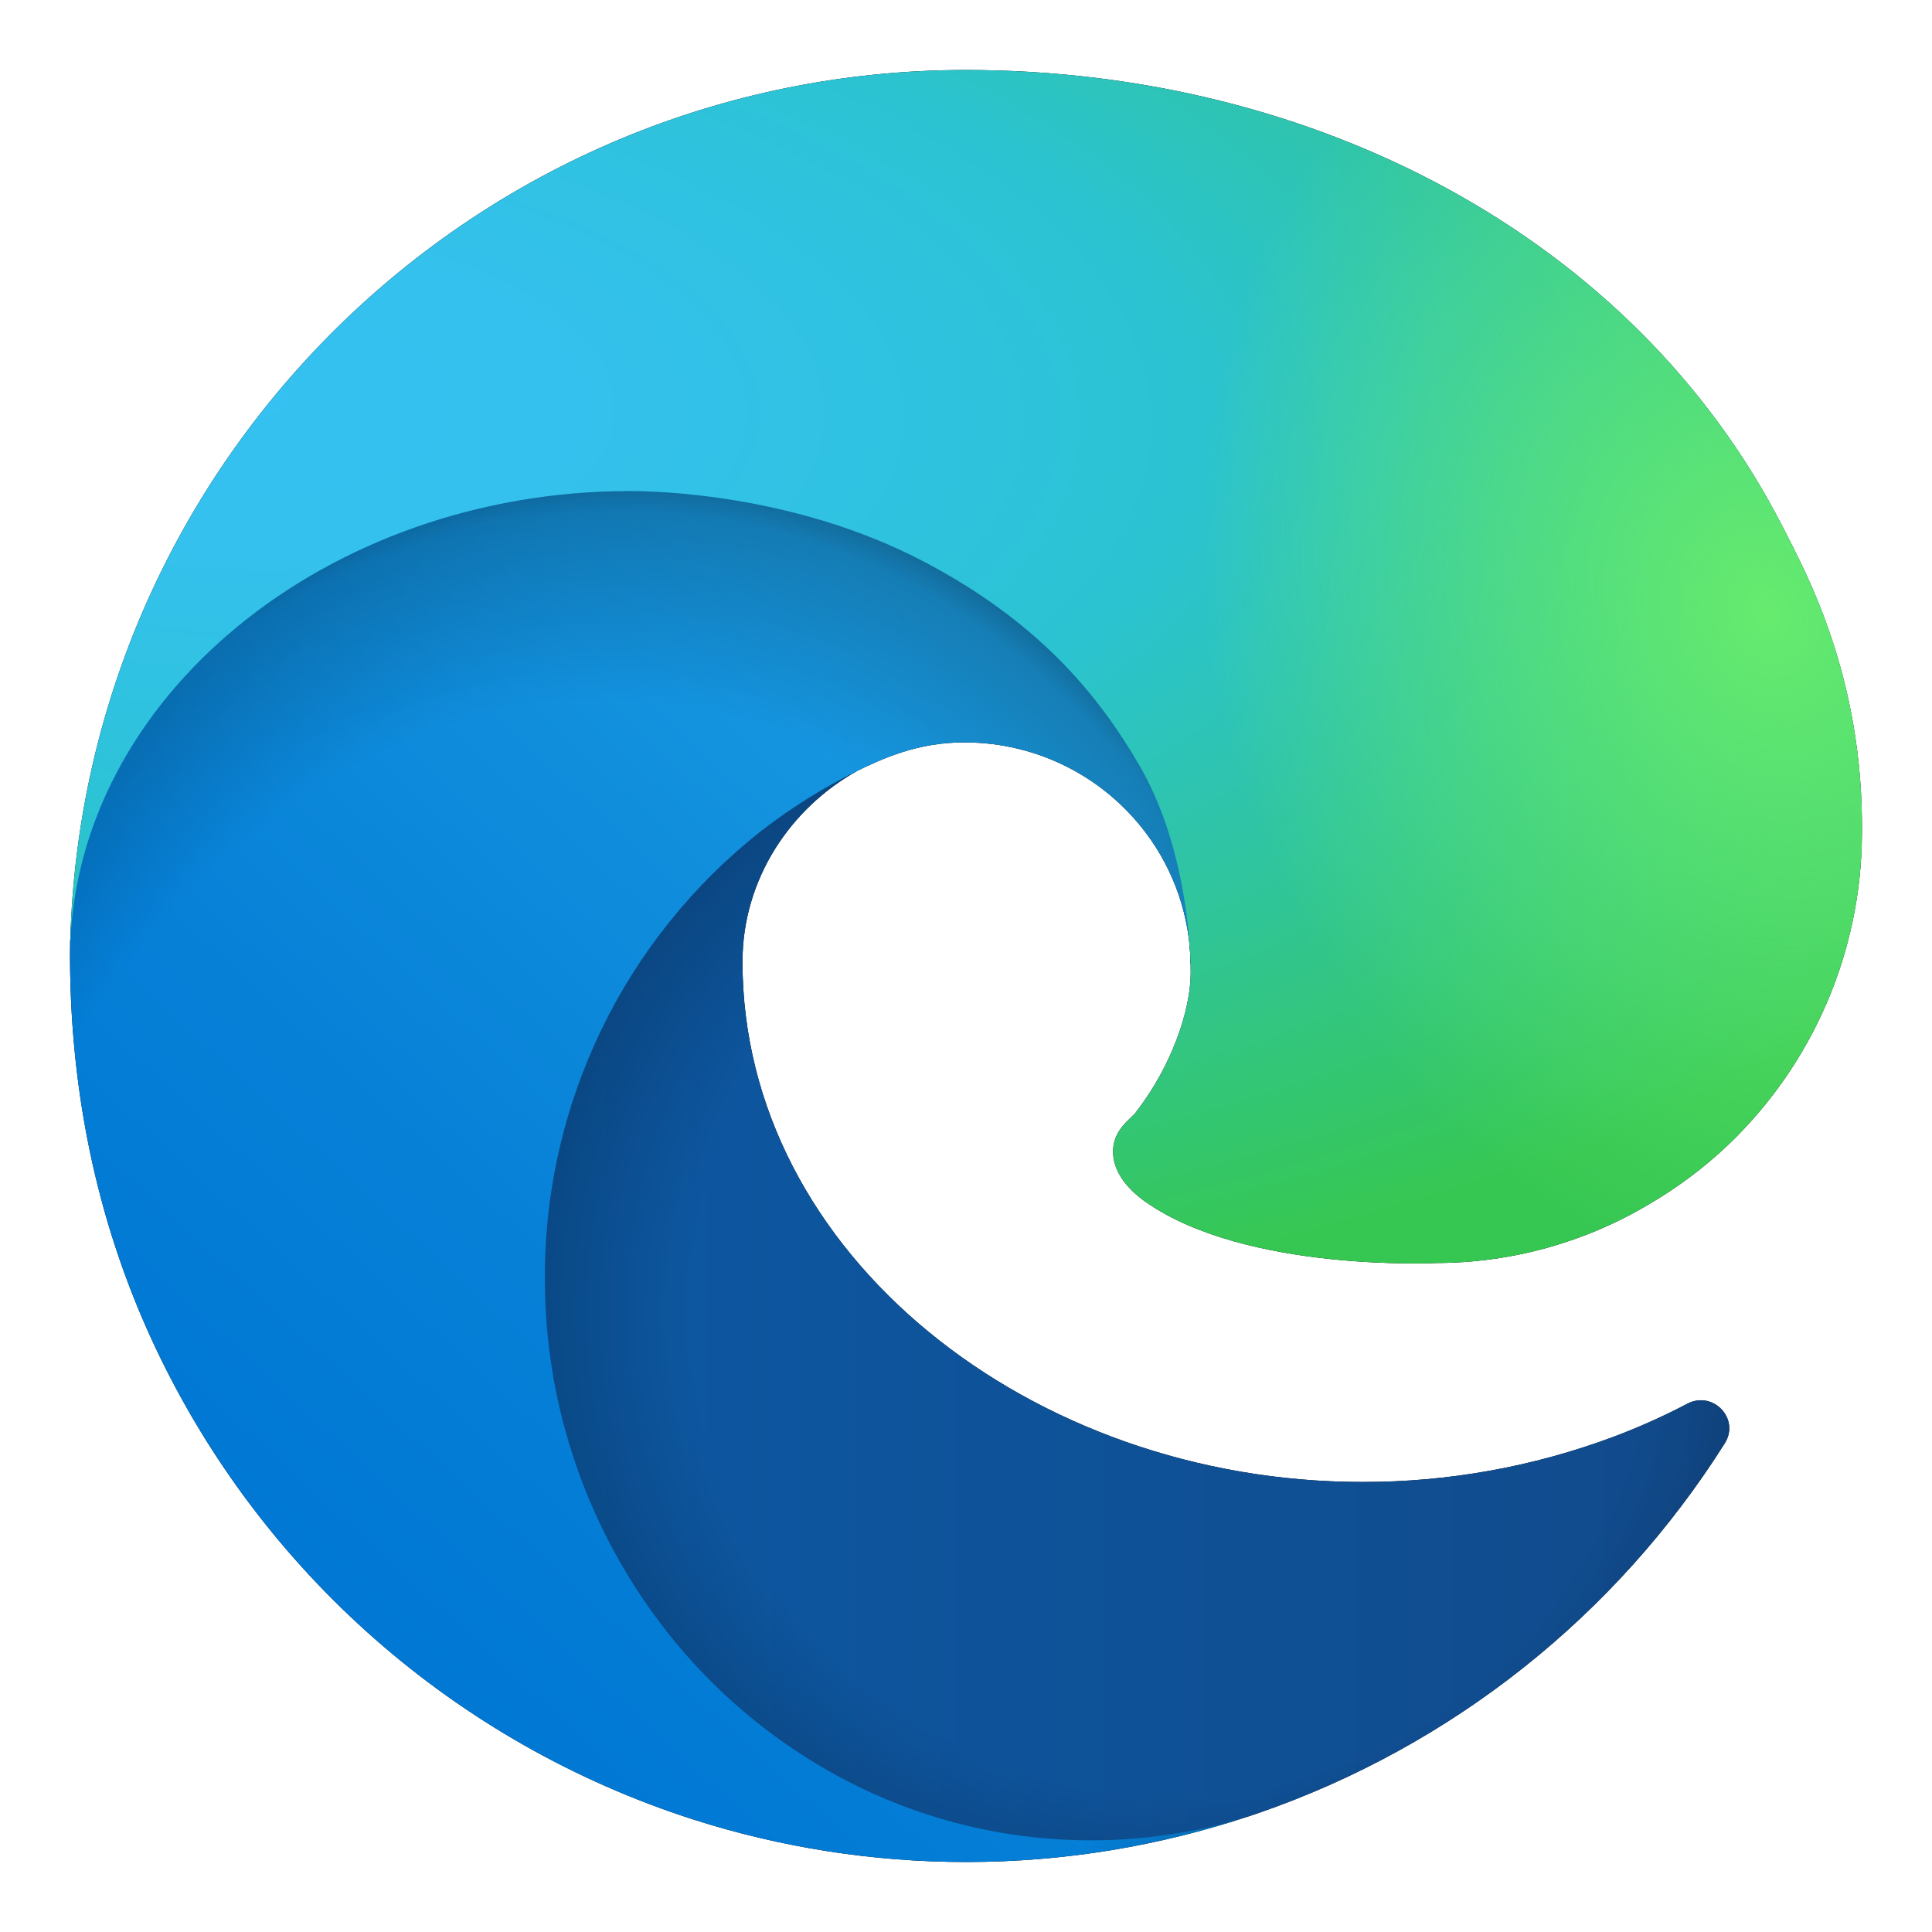
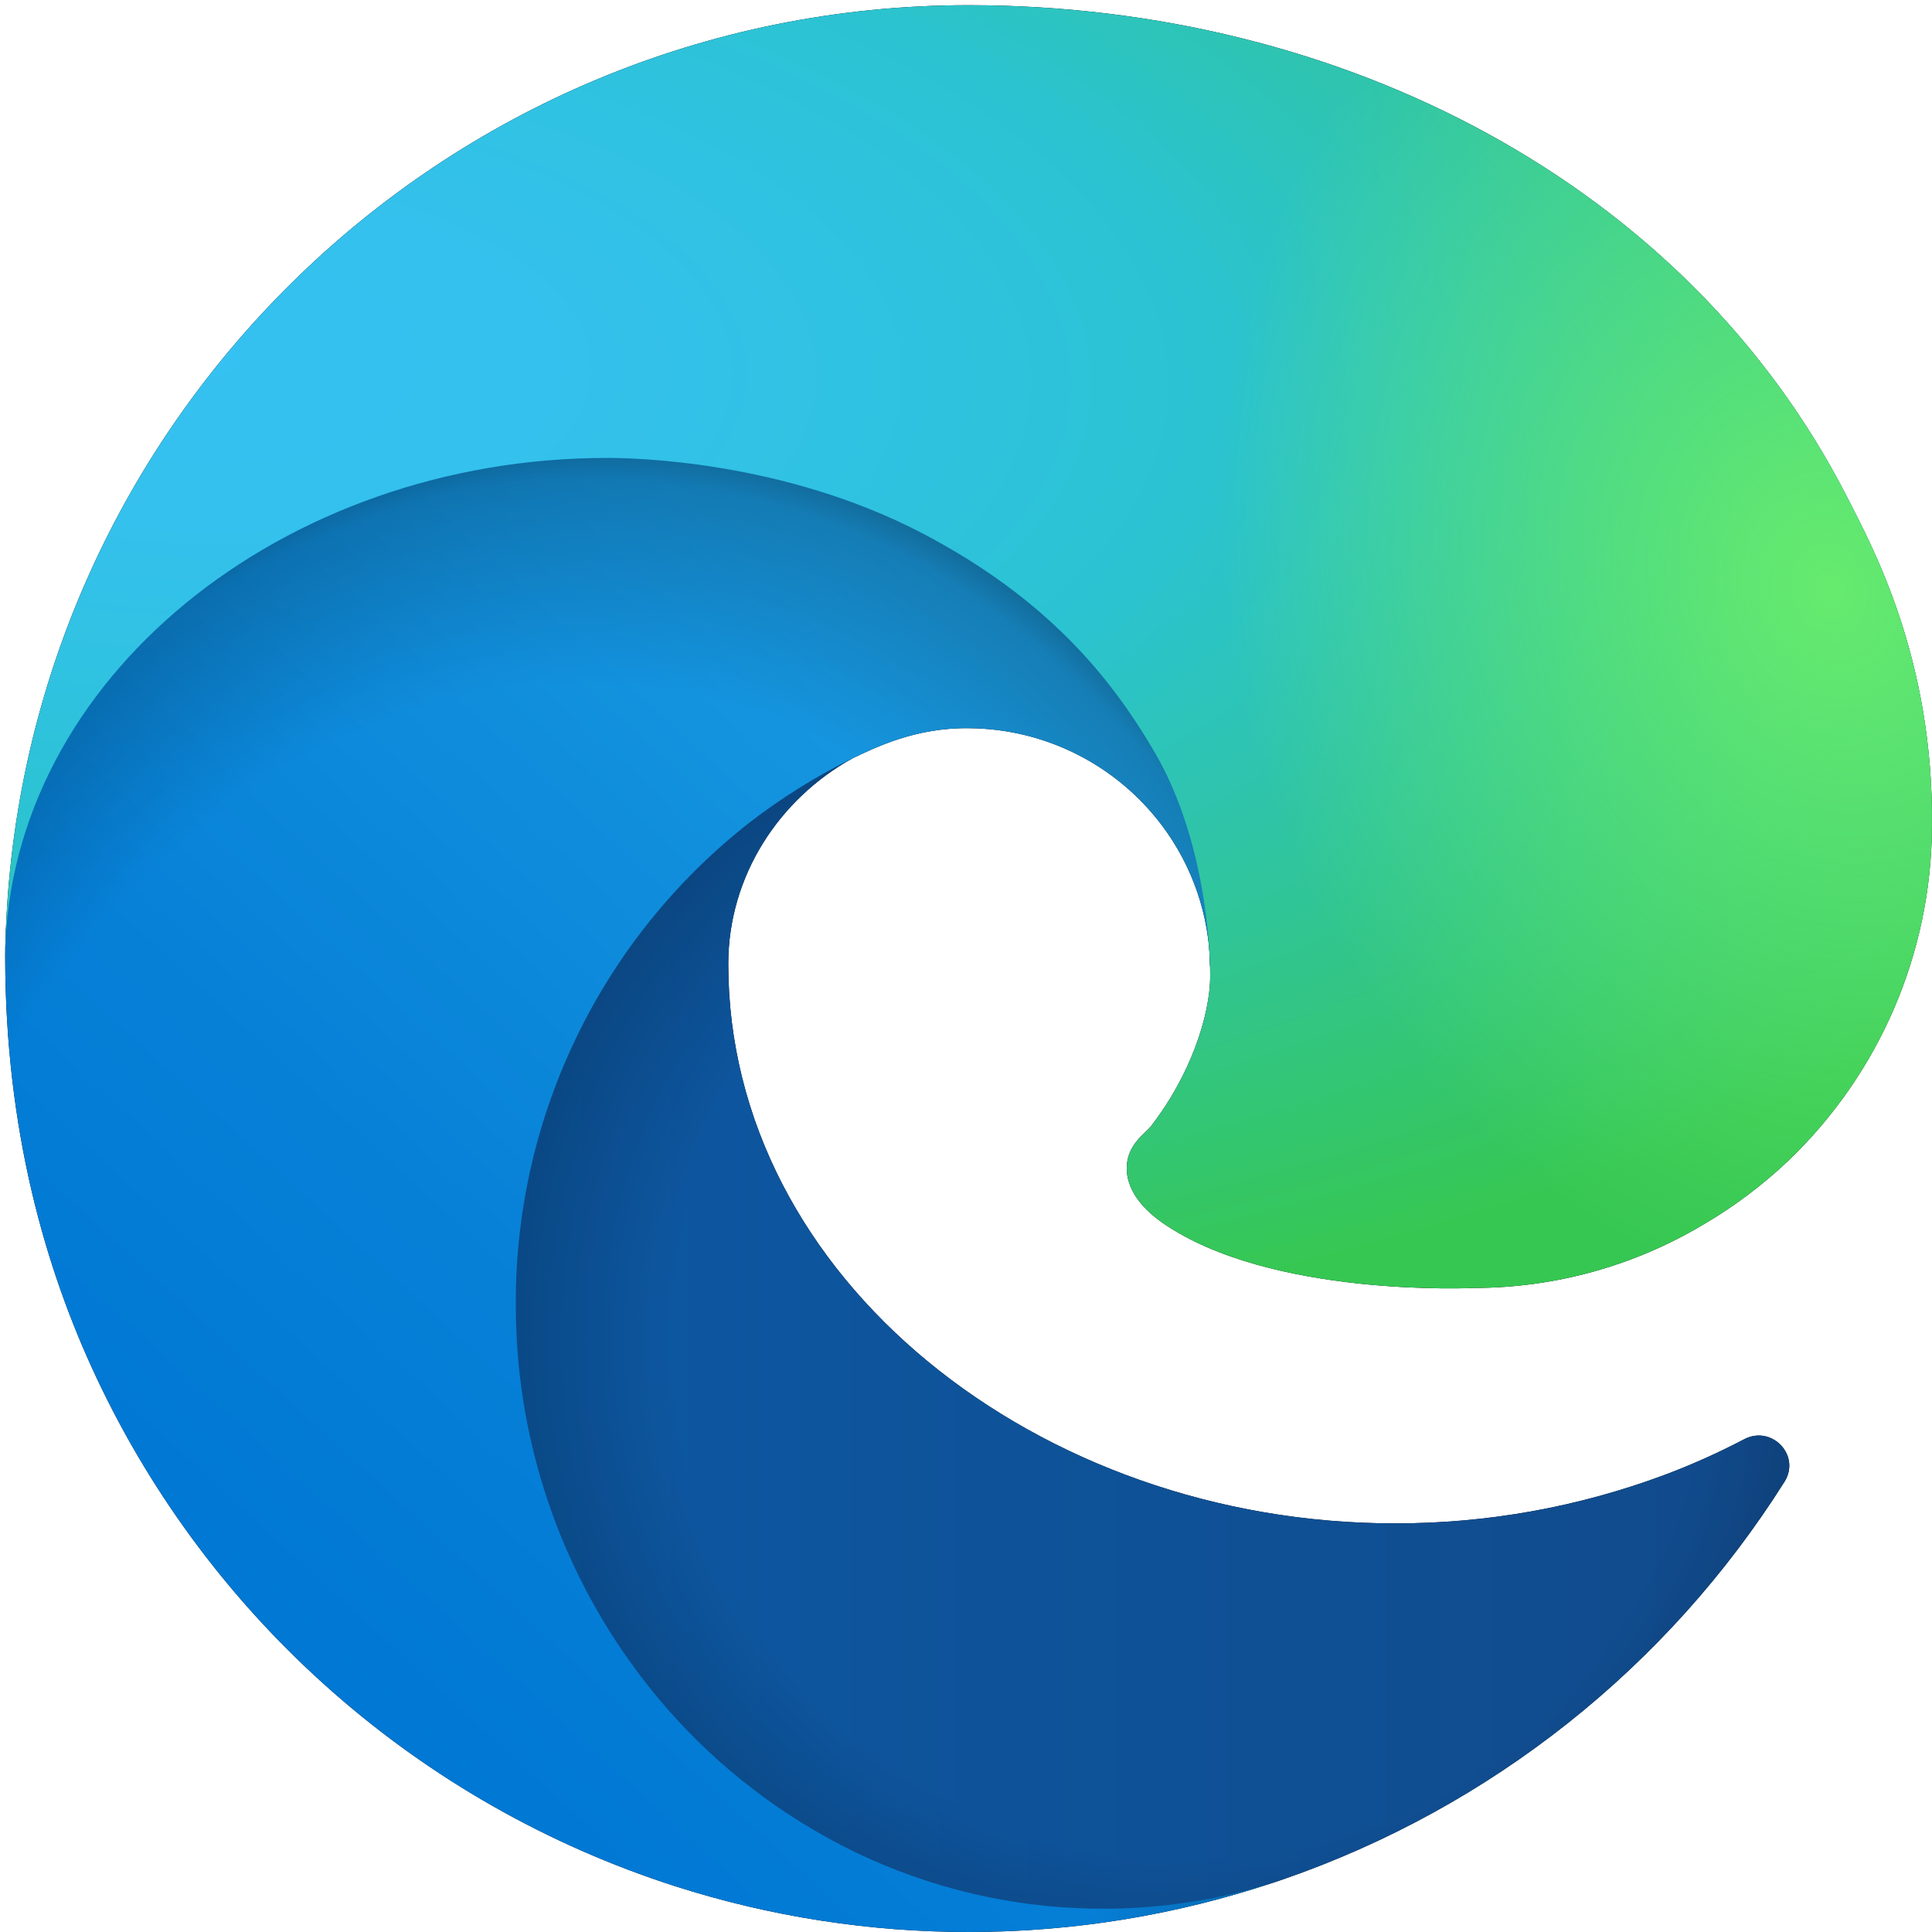
- <svg xmlns="http://www.w3.org/2000/svg" xmlns:xlink="http://www.w3.org/1999/xlink" viewBox="0 0 27600 27600">
+ <svg xmlns="http://www.w3.org/2000/svg" xmlns:xlink="http://www.w3.org/1999/xlink" viewBox="931 931 25669 25669">
  <linearGradient id="a" gradientUnits="userSpaceOnUse" />
  <linearGradient id="b" x1="6870" x2="24704" y1="18705" y2="18705" xlink:href="#a">
    <stop offset="0" stop-color="#0c59a4" />
    <stop offset="1" stop-color="#114a8b" />
  </linearGradient>
  <linearGradient id="c" x1="16272" x2="5133" y1="10968" y2="23102" xlink:href="#a">
    <stop offset="0" stop-color="#1b9de2" />
    <stop offset=".16" stop-color="#1595df" />
    <stop offset=".67" stop-color="#0680d7" />
    <stop offset="1" stop-color="#0078d4" />
  </linearGradient>
  <radialGradient id="d" cx="16720" cy="18747" r="9538" xlink:href="#a">
    <stop offset=".72" stop-opacity="0" />
    <stop offset=".95" stop-opacity=".53" />
    <stop offset="1" />
  </radialGradient>
  <radialGradient id="e" cx="7130" cy="19866" r="14324" gradientTransform="matrix(.14843 -.98892 .79688 .1196 -8759 25542)" xlink:href="#a">
    <stop offset=".76" stop-opacity="0" />
    <stop offset=".95" stop-opacity=".5" />
    <stop offset="1" />
  </radialGradient>
  <radialGradient id="f" cx="2523" cy="4680" r="20243" gradientTransform="matrix(-.03715 .99931 -2.12836 -.07913 13579 3530)" xlink:href="#a">
    <stop offset="0" stop-color="#35c1f1" />
    <stop offset=".11" stop-color="#34c1ed" />
    <stop offset=".23" stop-color="#2fc2df" />
    <stop offset=".31" stop-color="#2bc3d2" />
    <stop offset=".67" stop-color="#36c752" />
  </radialGradient>
  <radialGradient id="g" cx="24247" cy="7758" r="9734" gradientTransform="matrix(.28109 .95968 -.78353 .22949 24510 -16292)" xlink:href="#a">
    <stop offset="0" stop-color="#66eb6e" />
    <stop offset="1" stop-color="#66eb6e" stop-opacity="0" />
  </radialGradient>
  <path id="h" d="M24105 20053a9345 9345 0 01-1053 472 10202 10202 0 01-3590 646c-4732 0-8855-3255-8855-7432 0-1175 680-2193 1643-2729-4280 180-5380 4640-5380 7253 0 7387 6810 8137 8276 8137 791 0 1984-230 2704-456l130-44a12834 12834 0 006660-5282c220-350-168-757-535-565z" />
  <path id="i" d="M11571 25141a7913 7913 0 01-2273-2137 8145 8145 0 01-1514-4740 8093 8093 0 013093-6395 8082 8082 0 011373-859c312-148 846-414 1554-404a3236 3236 0 012569 1297 3184 3184 0 01636 1866c0-21 2446-7960-8005-7960-4390 0-8004 4166-8004 7820 0 2319 538 4170 1212 5604a12833 12833 0 007684 6757 12795 12795 0 003908 610c1414 0 2774-233 4045-656a7575 7575 0 01-6278-803z" />
  <path id="j" d="M16231 15886c-80 105-330 250-330 566 0 260 170 512 472 723 1438 1003 4149 868 4156 868a5954 5954 0 003027-839 6147 6147 0 001133-850 6180 6180 0 001910-4437c26-2242-796-3732-1133-4392-2120-4141-6694-6525-11668-6525-7011 0-12703 5635-12798 12620 47-3654 3679-6605 7996-6605 350 0 2346 34 4200 1007 1634 858 2490 1894 3086 2921 618 1067 728 2415 728 2952s-271 1333-780 1990z" />
  <use fill="url(#b)" xlink:href="#h" />
  <use fill="url(#d)" opacity=".35" xlink:href="#h" />
  <use fill="url(#c)" xlink:href="#i" />
  <use fill="url(#e)" opacity=".4" xlink:href="#i" />
  <use fill="url(#f)" xlink:href="#j" />
  <use fill="url(#g)" xlink:href="#j" />
</svg>
